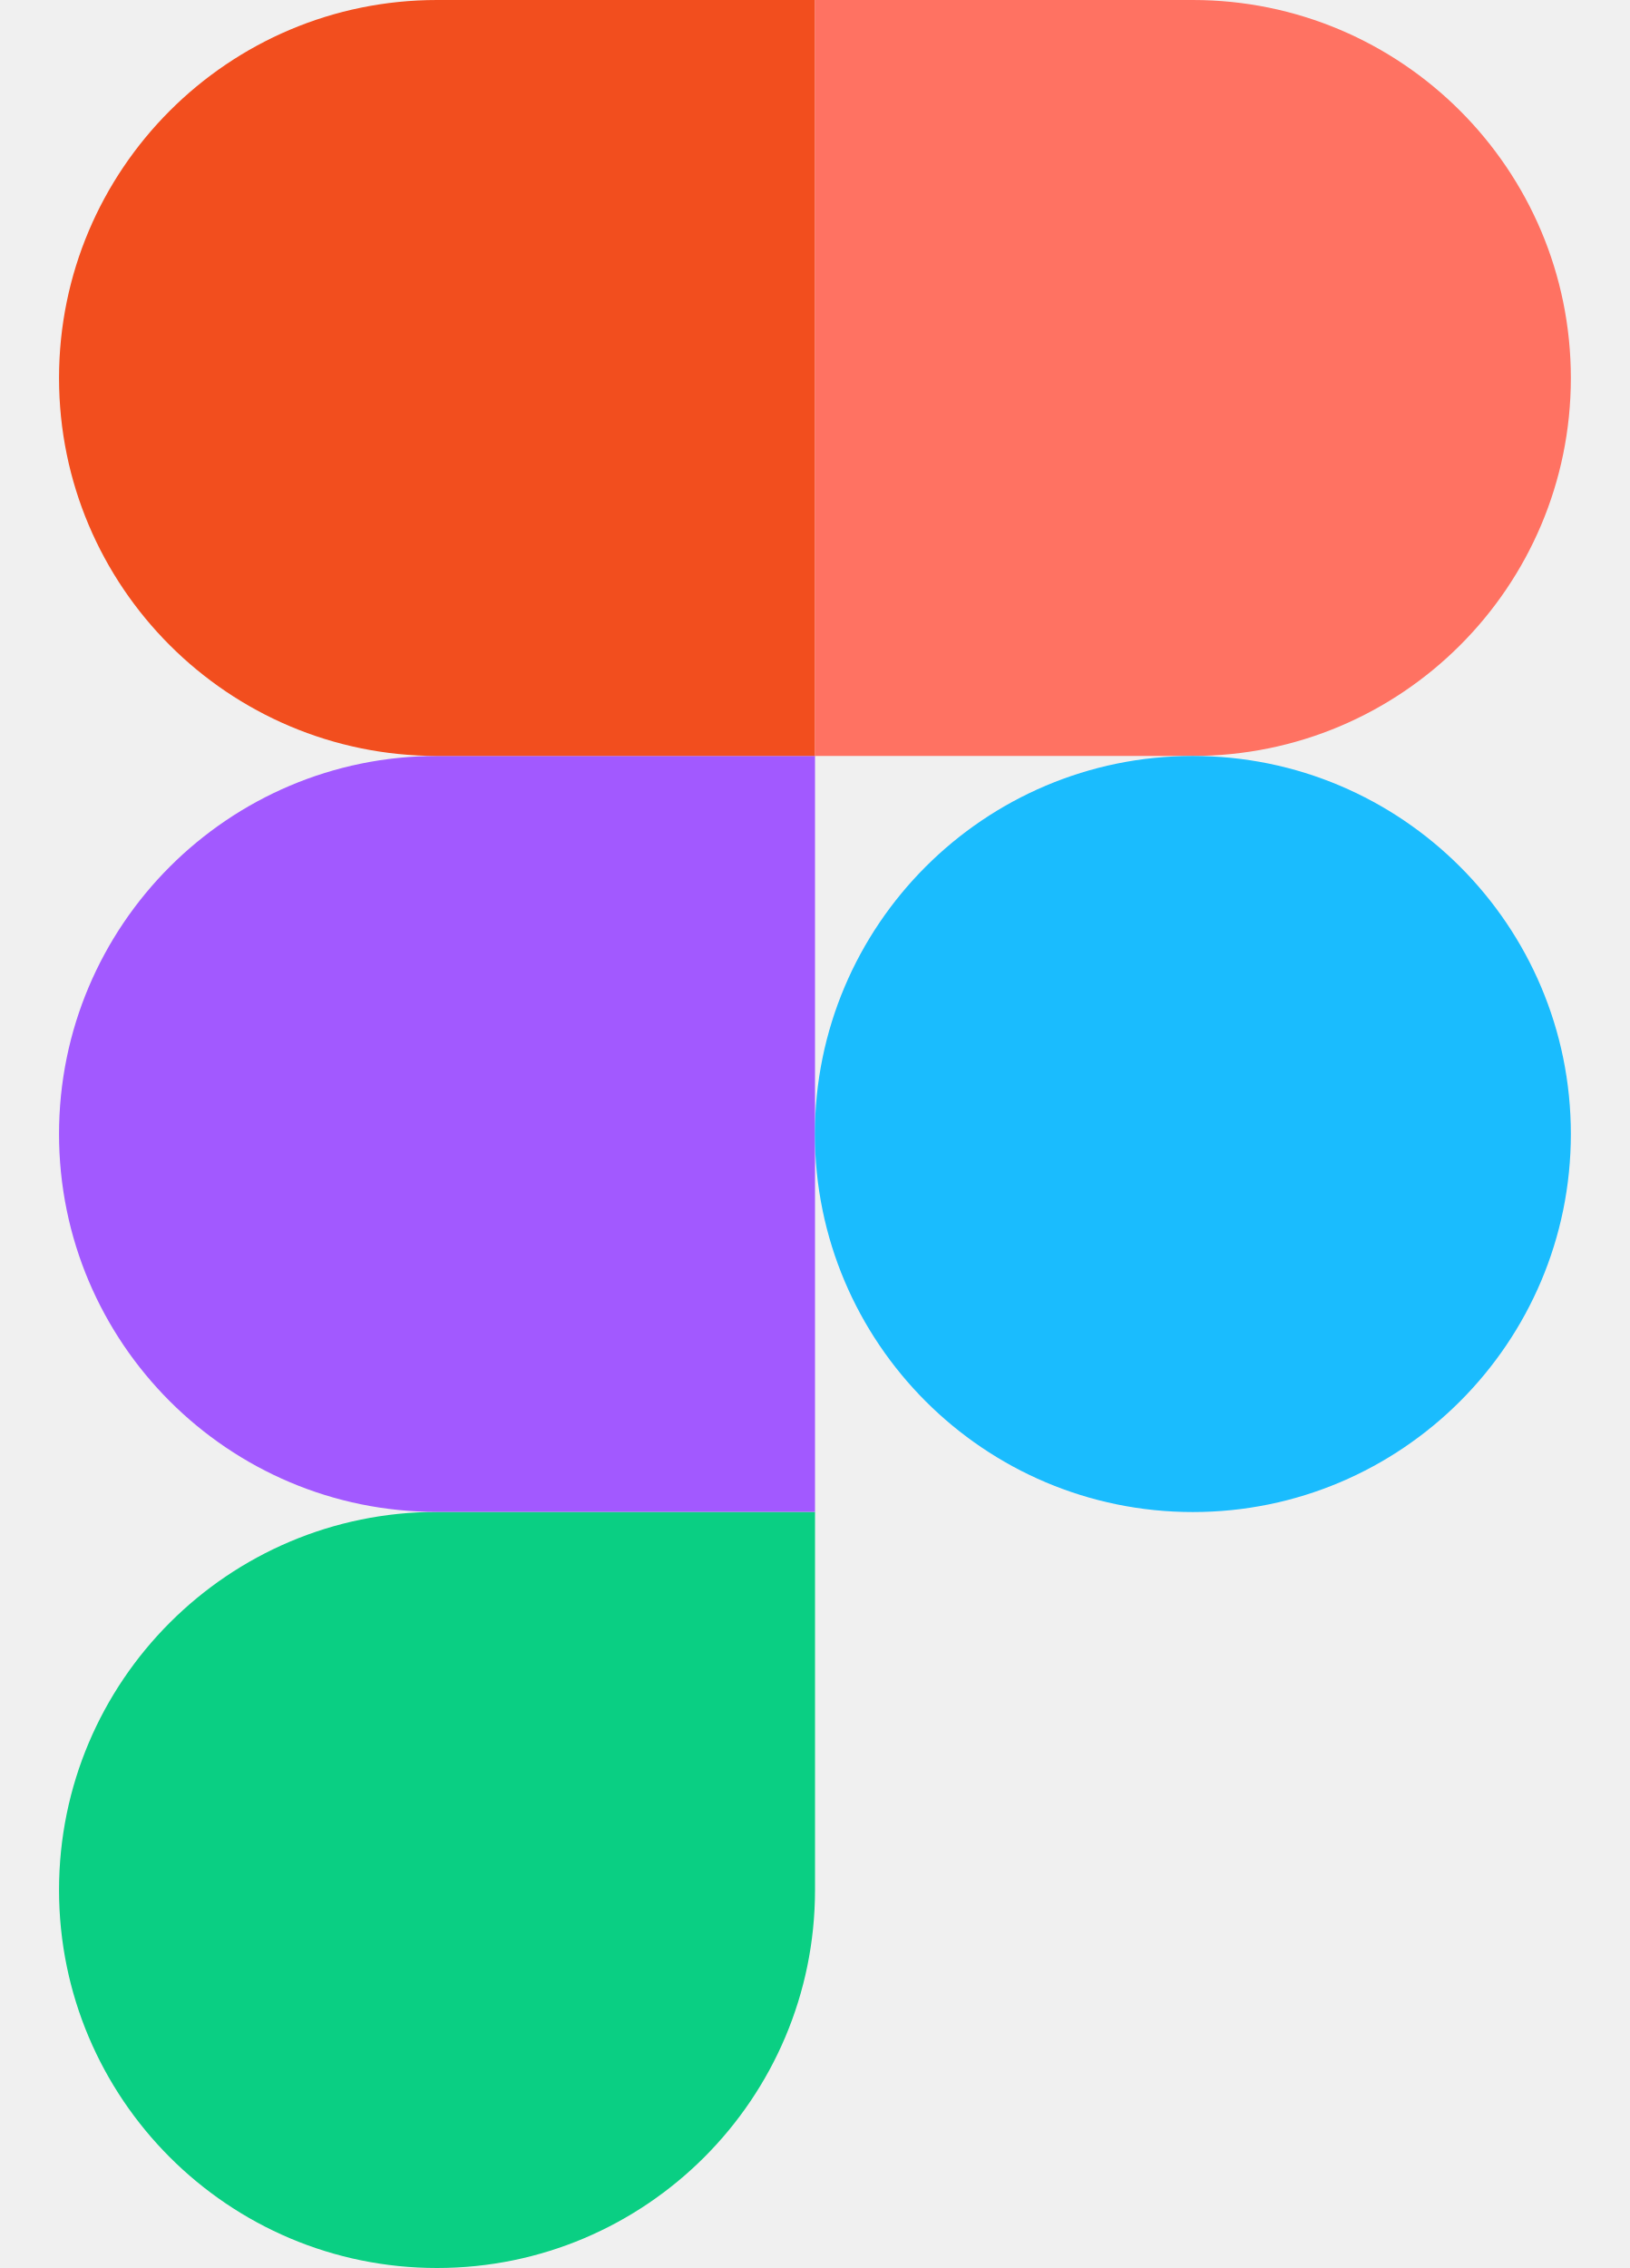
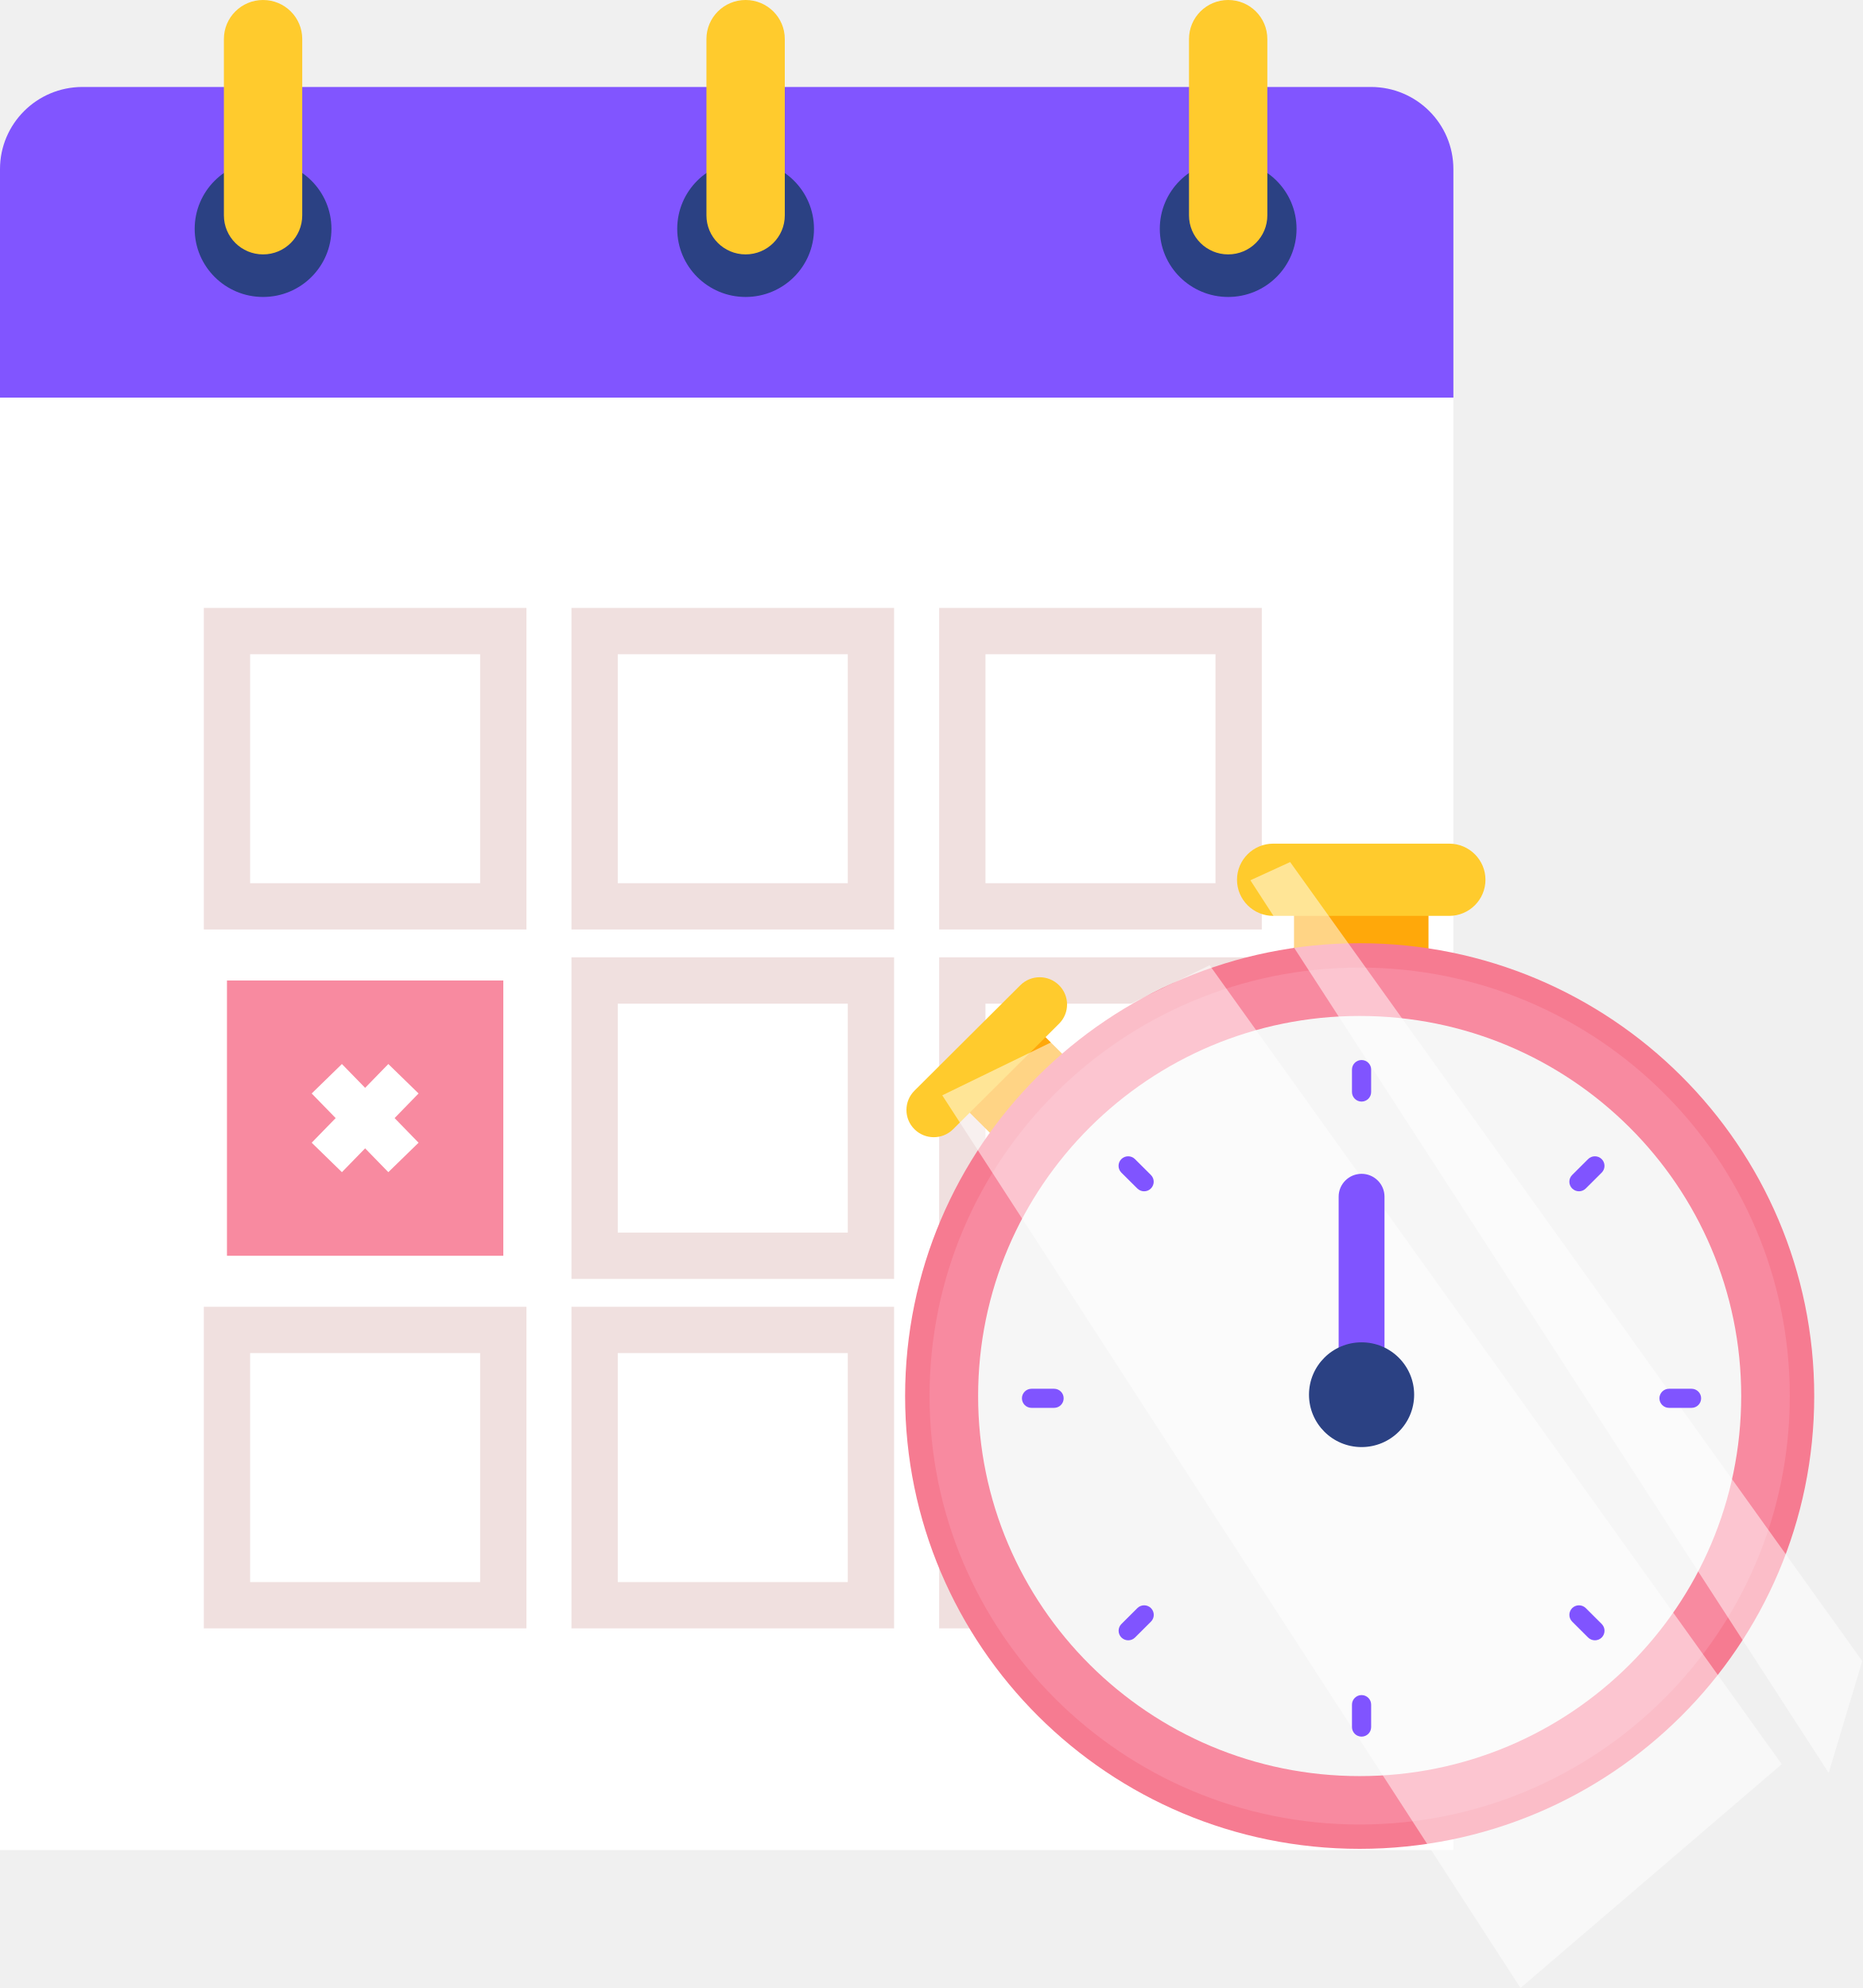
- <svg xmlns="http://www.w3.org/2000/svg" width="23" height="32" viewBox="0 0 23 32" fill="none">
-   <g clip-path="url(#clip0)">
-     <path d="M6.167 32C9.111 32 11.501 29.61 11.501 26.666V21.332H6.167C3.223 21.332 0.833 23.722 0.833 26.666C0.833 29.61 3.223 32 6.167 32Z" fill="#0ACF83" />
-     <path d="M0.833 16C0.833 13.056 3.223 10.666 6.167 10.666H11.501V21.332H6.167C3.223 21.334 0.833 18.944 0.833 16Z" fill="#A259FF" />
-     <path d="M0.833 5.334C0.833 2.39 3.223 0 6.167 0H11.501V10.666H6.167C3.223 10.666 0.833 8.278 0.833 5.334Z" fill="#F24E1E" />
-     <path d="M11.499 0H16.833C19.777 0 22.167 2.39 22.167 5.334C22.167 8.278 19.777 10.666 16.833 10.666H11.499V0Z" fill="#FF7262" />
-     <path d="M22.167 16C22.167 18.944 19.777 21.334 16.833 21.334C13.889 21.334 11.499 18.944 11.499 16C11.499 13.056 13.889 10.666 16.833 10.666C19.777 10.666 22.167 13.056 22.167 16Z" fill="#1ABCFE" />
+ <svg xmlns="http://www.w3.org/2000/svg" width="89" height="95" viewBox="0 0 89 95" fill="none">
+   <path d="M69.458 19H0V88.408H69.458V19Z" fill="white" />
+   <path d="M69.458 8.082V19H0V8.082C0 5.912 1.766 4.156 3.942 4.156H65.516C67.695 4.156 69.458 5.912 69.458 8.082Z" fill="#8155FF" />
+   <path d="M58.695 14.191C60.5 14.191 61.963 12.734 61.963 10.936C61.963 9.138 60.5 7.68 58.695 7.68C56.89 7.68 55.427 9.138 55.427 10.936C55.427 12.734 56.89 14.191 58.695 14.191Z" fill="#2B4183" />
+   <path d="M58.695 12.157C59.73 12.157 60.567 11.323 60.567 10.292V1.865C60.567 0.834 59.73 0 58.695 0C57.66 0 56.823 0.834 56.823 1.865V10.292C56.823 11.323 57.66 12.157 58.695 12.157Z" fill="#FFCB2D" />
+   <path d="M35.633 14.191C37.438 14.191 38.901 12.734 38.901 10.936C38.901 9.138 37.438 7.68 35.633 7.68C33.828 7.68 32.365 9.138 32.365 10.936C32.365 12.734 33.828 14.191 35.633 14.191Z" fill="#2B4183" />
+   <path d="M35.633 12.157C36.668 12.157 37.506 11.323 37.506 10.292V1.865C37.506 0.834 36.668 0 35.633 0C34.599 0 33.761 0.834 33.761 1.865V10.292C33.761 11.323 34.599 12.157 35.633 12.157Z" fill="#FFCB2D" />
+   <path d="M12.572 14.191C14.377 14.191 15.84 12.734 15.84 10.936C15.84 9.138 14.377 7.68 12.572 7.68C10.767 7.68 9.304 9.138 9.304 10.936C9.304 12.734 10.767 14.191 12.572 14.191Z" fill="#2B4183" />
+   <path d="M12.572 12.157C13.607 12.157 14.444 11.323 14.444 10.292V1.865C14.444 0.834 13.607 0 12.572 0C11.537 0 10.7 0.834 10.7 1.865V10.292C10.7 11.323 11.537 12.157 12.572 12.157Z" fill="#FFCB2D" />
+   <path d="M45.99 43.311H59.196V30.157H45.99V43.311Z" stroke="#F0E0DF" stroke-width="2.213" stroke-miterlimit="10" />
+   <path d="M28.417 43.311H41.623V30.157H28.417V43.311Z" stroke="#F0E0DF" stroke-width="2.213" stroke-miterlimit="10" />
+   <path d="M10.847 43.311H24.053V30.157H10.847L10.847 43.311Z" stroke="#F0E0DF" stroke-width="2.213" stroke-miterlimit="10" />
+   <path d="M45.99 60.009H59.196V46.855H45.99V60.009Z" stroke="#F0E0DF" stroke-width="2.213" stroke-miterlimit="10" />
+   <path d="M28.417 60.009H41.623V46.855H28.417V60.009Z" stroke="#F0E0DF" stroke-width="2.213" stroke-miterlimit="10" />
+   <path d="M10.847 60.009H24.053V46.855H10.847L10.847 60.009Z" fill="#F88AA0" />
+   <path d="M15.618 51.55L19.281 55.31" stroke="white" stroke-width="2.017" stroke-miterlimit="10" />
+   <path d="M19.281 51.55L15.618 55.31" stroke="white" stroke-width="2.017" stroke-miterlimit="10" />
+   <path d="M45.99 76.708H59.196V63.553H45.99V76.708Z" stroke="#F0E0DF" stroke-width="2.213" stroke-miterlimit="10" />
+   <path d="M28.417 76.708H41.623V63.553H28.417V76.708Z" stroke="#F0E0DF" stroke-width="2.213" stroke-miterlimit="10" />
+   <path d="M10.847 76.708H24.053V63.553H10.847L10.847 76.708Z" stroke="#F0E0DF" stroke-width="2.213" stroke-miterlimit="10" />
+   <path d="M68.269 42.673H61.842V46.889H68.269V42.673Z" fill="#FFA80A" />
+   <path d="M69.258 43.767H60.849C59.894 43.767 59.117 42.993 59.117 42.041C59.117 41.089 59.894 40.315 60.849 40.315H69.258C70.214 40.315 70.991 41.089 70.991 42.041C70.991 42.993 70.214 43.767 69.258 43.767Z" fill="#FFCB2D" />
+   <path d="M49.471 49.068L45.847 52.678L48.402 55.224L52.026 51.614L49.471 49.068Z" fill="#FFA80A" />
+   <path d="M50.611 48.921L45.55 53.962C45.04 54.47 44.212 54.47 43.702 53.962C43.192 53.455 43.192 52.629 43.702 52.121L48.763 47.08C49.273 46.572 50.102 46.572 50.611 47.08C51.124 47.588 51.124 48.413 50.611 48.921Z" fill="#FFCB2D" />
+   <path d="M64.979 88.35C76.977 88.35 86.703 78.662 86.703 66.712C86.703 54.761 76.977 45.073 64.979 45.073C52.982 45.073 43.256 54.761 43.256 66.712C43.256 78.662 52.982 88.35 64.979 88.35Z" fill="#F67B91" />
+   <path d="M64.98 87.187C76.332 87.187 85.535 78.02 85.535 66.712C85.535 55.404 76.332 46.237 64.98 46.237C53.627 46.237 44.424 55.404 44.424 66.712C44.424 78.02 53.627 87.187 64.98 87.187Z" fill="#F88AA0" />
+   <path d="M64.979 84.874C75.05 84.874 83.213 76.743 83.213 66.712C83.213 56.681 75.05 48.549 64.979 48.549C54.909 48.549 46.745 56.681 46.745 66.712C46.745 76.743 54.909 84.874 64.979 84.874Z" fill="#F6F6F6" />
+   <g opacity="0.71">
+     <path opacity="0.71" d="M45.031 52.342L72.666 95L85.152 84.306L57.809 46.125L45.031 52.342Z" fill="white" />
+     <path opacity="0.71" d="M59.757 42.065L87.395 84.723L89 79.376L61.657 41.195L59.757 42.065Z" fill="white" />
  </g>
-   <defs>
-     <clipPath id="clip0">
-       <rect width="21.334" height="32" fill="white" transform="translate(0.833008)" />
-     </clipPath>
-   </defs>
+   <path d="M65.07 52.641C64.818 52.641 64.612 52.436 64.612 52.185V51.112C64.612 50.858 64.818 50.656 65.07 50.656C65.325 50.656 65.528 50.861 65.528 51.112V52.185C65.528 52.436 65.322 52.641 65.07 52.641Z" fill="#8054FF" />
+   <path d="M65.07 82.988C64.818 82.988 64.612 82.783 64.612 82.532V81.459C64.612 81.208 64.818 81.002 65.07 81.002C65.325 81.002 65.528 81.208 65.528 81.459V82.532C65.528 82.783 65.322 82.988 65.07 82.988Z" fill="#8054FF" />
+   <path d="M54.677 56.928C54.559 56.928 54.444 56.882 54.353 56.794L53.591 56.036C53.412 55.858 53.412 55.567 53.591 55.389C53.77 55.211 54.061 55.211 54.24 55.389L55.002 56.148C55.181 56.326 55.181 56.616 55.002 56.794C54.914 56.885 54.796 56.928 54.677 56.928Z" fill="#8054FF" />
+   <path d="M76.222 78.385C76.104 78.385 75.988 78.34 75.897 78.252L75.136 77.493C74.957 77.315 74.957 77.025 75.136 76.846C75.315 76.668 75.606 76.668 75.785 76.846L76.547 77.605C76.726 77.783 76.726 78.073 76.547 78.252C76.456 78.343 76.337 78.385 76.222 78.385Z" fill="#8054FF" />
+   <path d="M53.919 78.385C53.8 78.385 53.685 78.34 53.594 78.252C53.415 78.073 53.415 77.783 53.594 77.605L54.356 76.846C54.535 76.668 54.826 76.668 55.005 76.846C55.184 77.025 55.184 77.315 55.005 77.493L54.243 78.252C54.152 78.343 54.034 78.385 53.919 78.385Z" fill="#8054FF" />
+   <path d="M75.46 56.928C75.342 56.928 75.226 56.882 75.135 56.794C74.956 56.616 74.956 56.326 75.135 56.148L75.897 55.389C76.076 55.211 76.367 55.211 76.546 55.389C76.725 55.567 76.725 55.858 76.546 56.036L75.785 56.794C75.694 56.885 75.575 56.928 75.46 56.928Z" fill="#8054FF" />
+   <path d="M50.374 67.277H49.297C49.042 67.277 48.839 67.071 48.839 66.82C48.839 66.57 49.045 66.364 49.297 66.364H50.374C50.629 66.364 50.833 66.57 50.833 66.82C50.833 67.074 50.629 67.277 50.374 67.277Z" fill="#8054FF" />
+   <path d="M80.84 67.277H79.763C79.511 67.277 79.305 67.071 79.305 66.82C79.305 66.57 79.511 66.364 79.763 66.364H80.84C81.092 66.364 81.298 66.57 81.298 66.82C81.298 67.074 81.092 67.277 80.84 67.277Z" fill="#8054FF" />
+   <path d="M66.166 66.648H63.975V57.184C63.975 56.583 64.466 56.093 65.07 56.093C65.674 56.093 66.166 56.583 66.166 57.184V66.648Z" fill="#8054FF" />
+   <path d="M65.07 69.151C66.458 69.151 67.583 68.03 67.583 66.648C67.583 65.266 66.458 64.145 65.07 64.145C63.683 64.145 62.558 65.266 62.558 66.648C62.558 68.03 63.683 69.151 65.07 69.151Z" fill="#2B4183" />
</svg>
